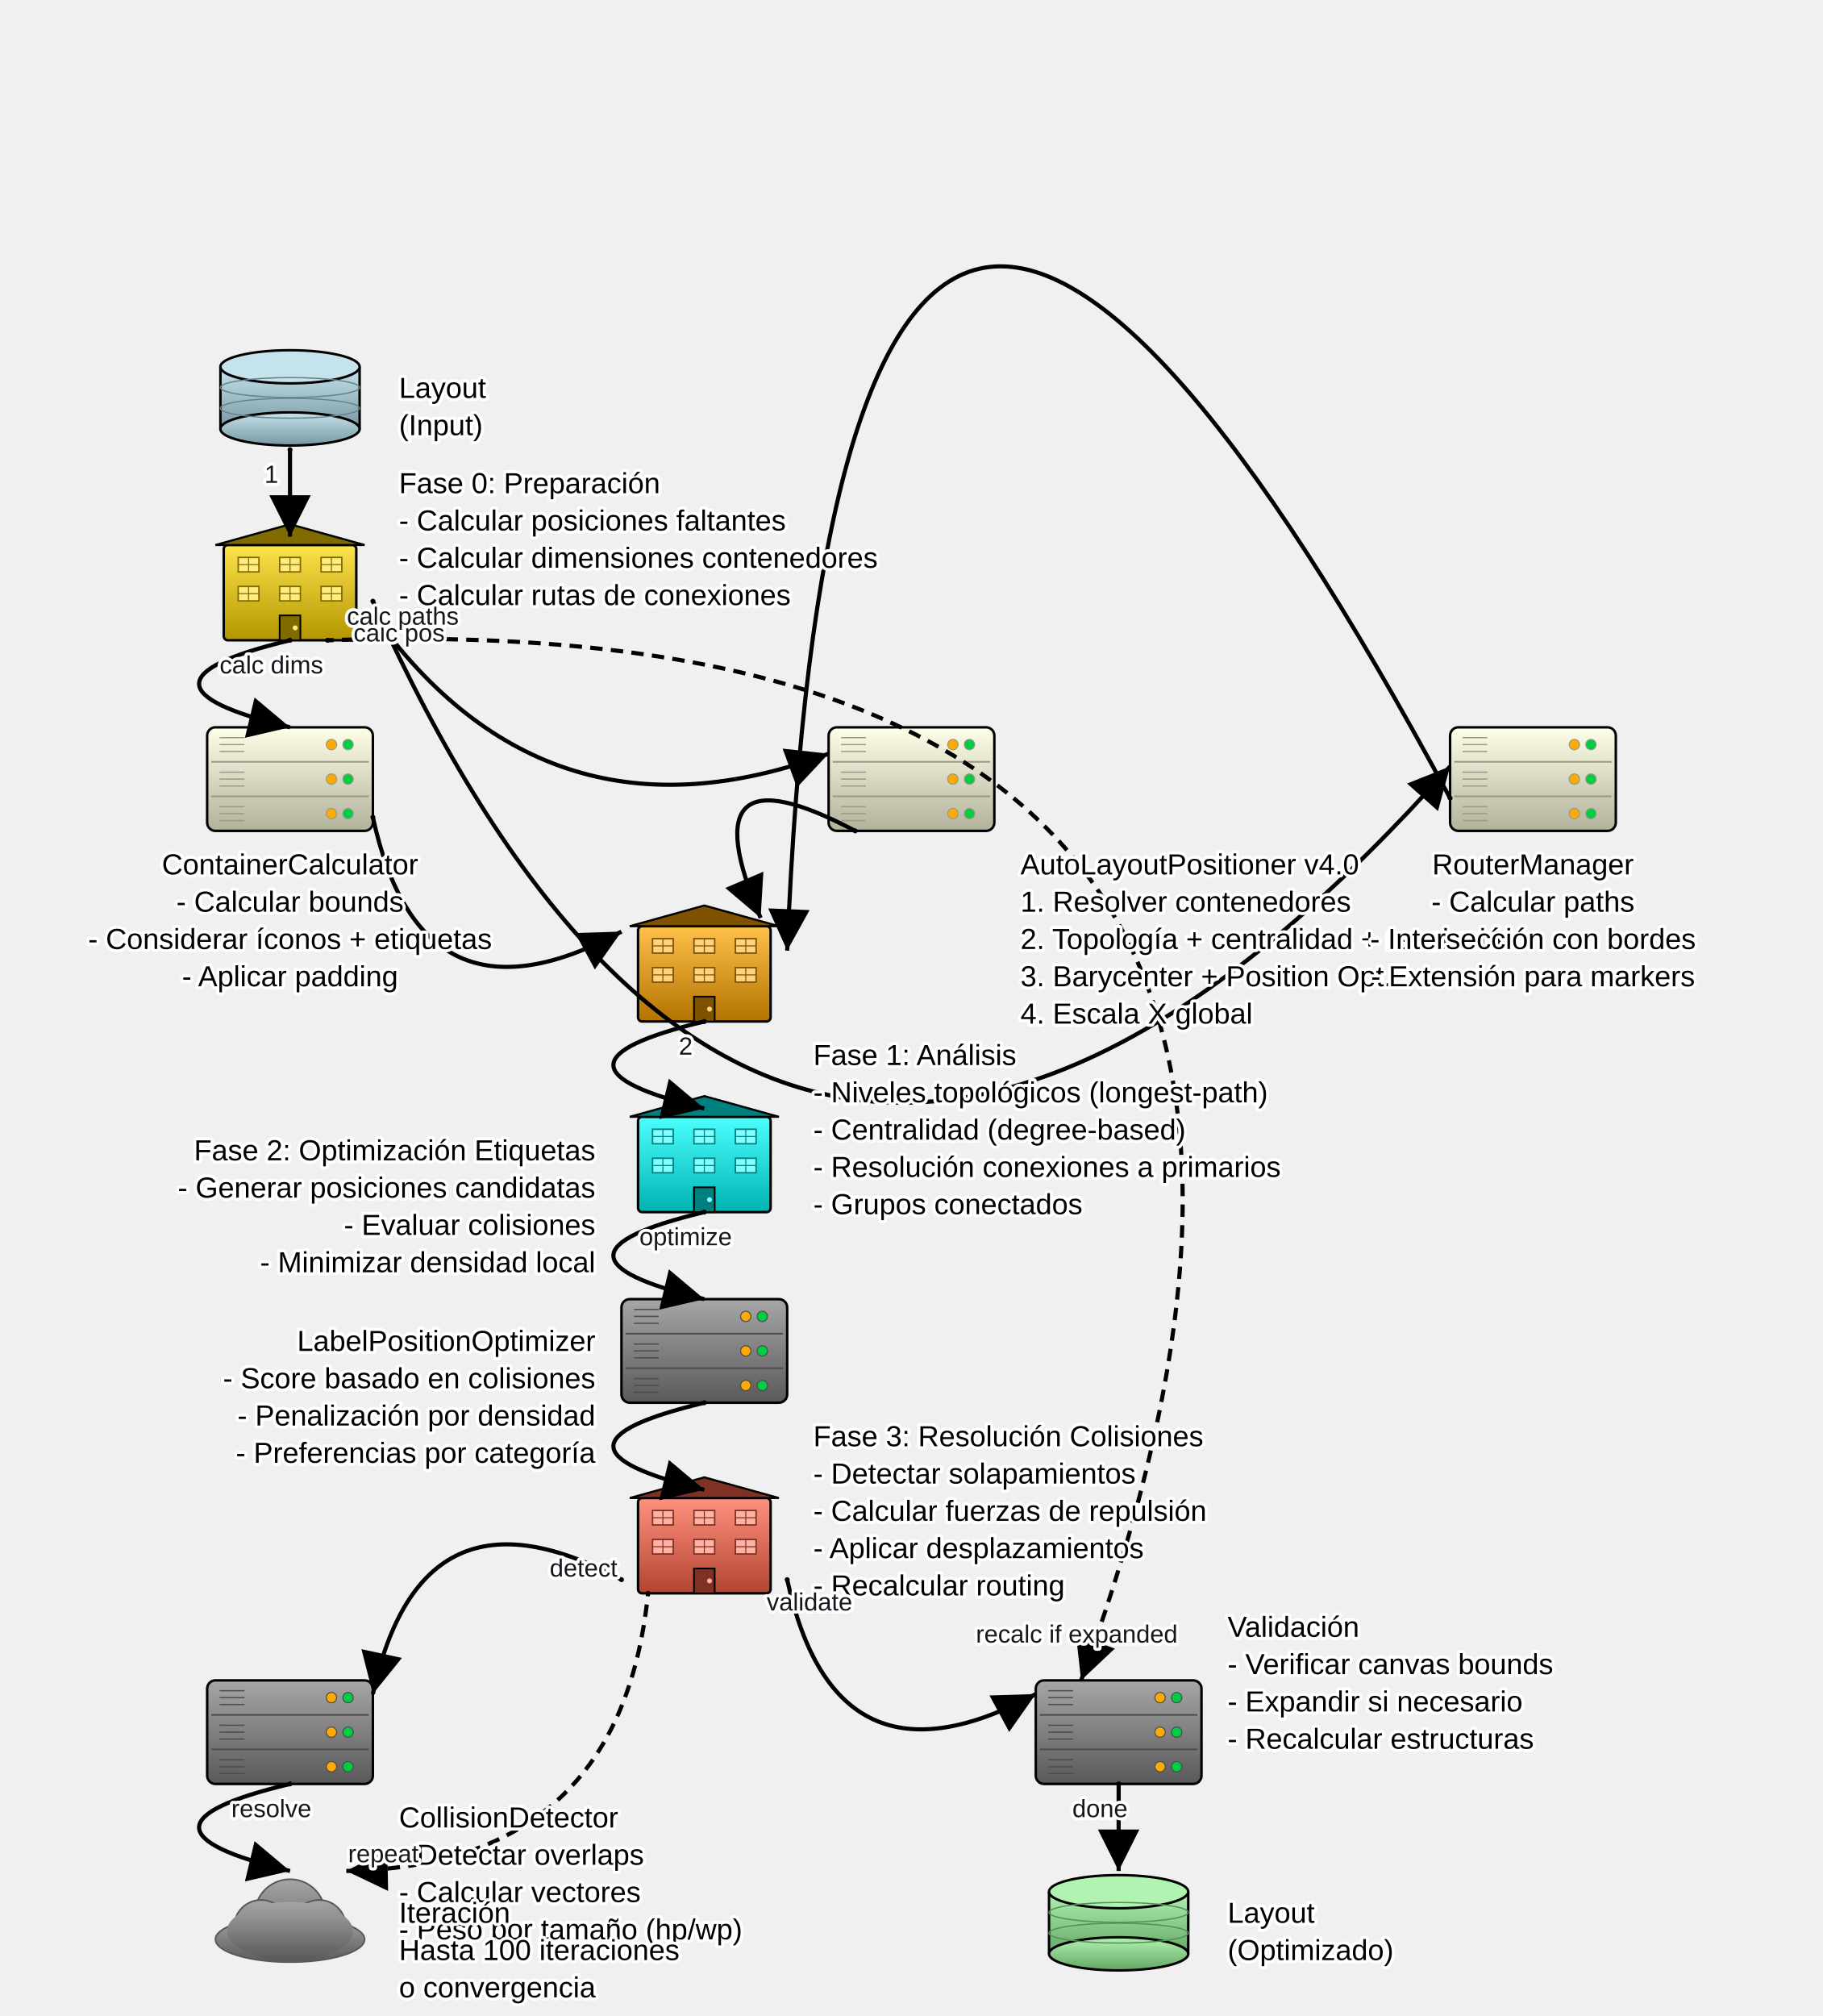
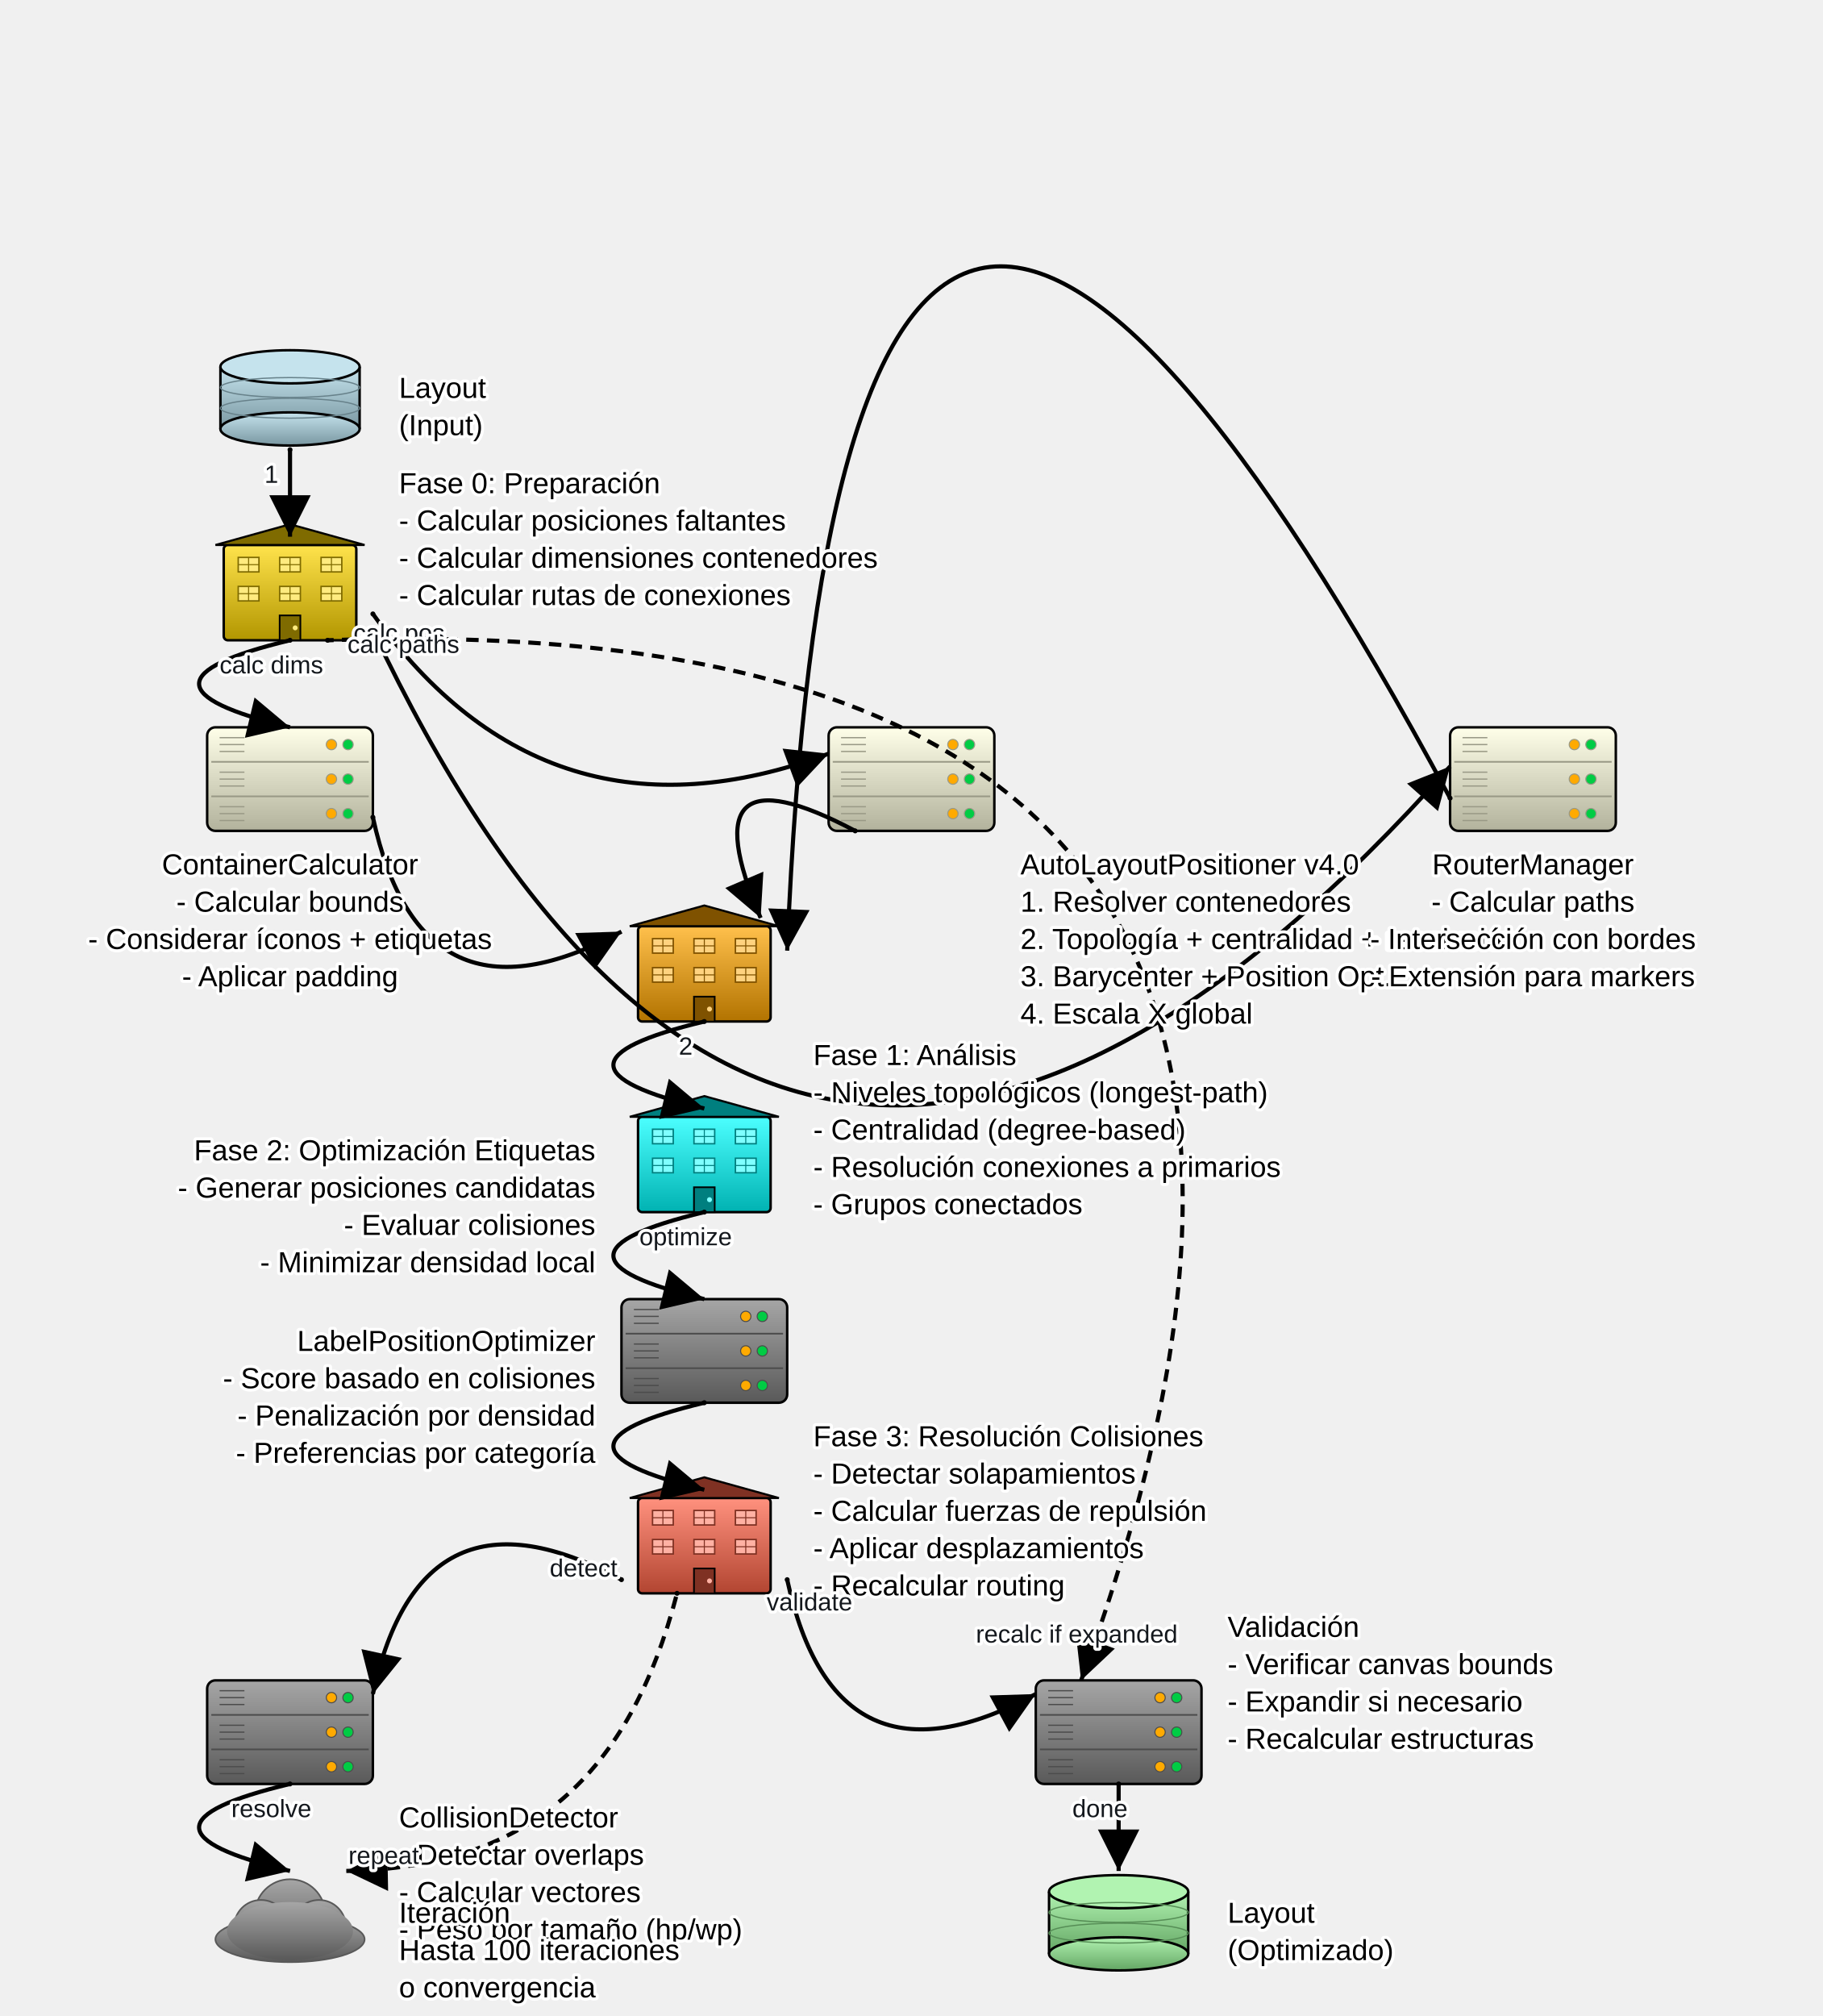
<svg xmlns="http://www.w3.org/2000/svg" baseProfile="full" height="973.037" version="1.1" viewBox="0,0,880.0,973.037" width="880.0">
  <defs>
    <style type="text/css">text{paint-order:stroke;stroke:#ffffff;stroke-width:3px;stroke-linejoin:round;stroke-linecap:round}</style>
    <filter height="140%" id="text-glow" width="140%" x="-20%" y="-20%">
      <feMerge>
        <feMergeNode in="SourceGraphic" />
      </feMerge>
    </filter>
    <marker id="arrow-end" markerHeight="10" markerWidth="10" orient="auto" refX="10" refY="5">
      <path d="M 0 0 L 10 5 L 0 10 z" fill="black" />
    </marker>
    <marker id="arrow-start" markerHeight="10" markerWidth="10" orient="auto" refX="0" refY="5">
      <path d="M 10 0 L 0 5 L 10 10 z" fill="black" />
    </marker>
    <marker id="circle-start" markerHeight="2.4" markerUnits="userSpaceOnUse" markerWidth="2.4" orient="auto" refX="1.2" refY="1.2">
      <circle cx="1.2" cy="1.2" fill="black" r="1.2" />
    </marker>
    <marker id="circle-end" markerHeight="2.4" markerUnits="userSpaceOnUse" markerWidth="2.4" orient="auto" refX="1.2" refY="1.2">
      <circle cx="1.2" cy="1.2" fill="black" r="1.2" />
    </marker>
    <linearGradient id="gradient-input" x1="0%" x2="0%" y1="0%" y2="100%">
      <stop offset="0%" stop-color="#c5e3ed" />
      <stop offset="100%" stop-color="#7997a1" />
    </linearGradient>
    <linearGradient id="gradient-phase0" x1="0%" x2="0%" y1="0%" y2="100%">
      <stop offset="0%" stop-color="#ffe34c" />
      <stop offset="100%" stop-color="#b29600" />
    </linearGradient>
    <linearGradient id="gradient-positioner" x1="0%" x2="0%" y1="0%" y2="100%">
      <stop offset="0%" stop-color="#ffffe9" />
      <stop offset="100%" stop-color="#b2b29c" />
    </linearGradient>
    <linearGradient id="gradient-container-calc" x1="0%" x2="0%" y1="0%" y2="100%">
      <stop offset="0%" stop-color="#ffffe9" />
      <stop offset="100%" stop-color="#b2b29c" />
    </linearGradient>
    <linearGradient id="gradient-router" x1="0%" x2="0%" y1="0%" y2="100%">
      <stop offset="0%" stop-color="#ffffe9" />
      <stop offset="100%" stop-color="#b2b29c" />
    </linearGradient>
    <linearGradient id="gradient-phase1" x1="0%" x2="0%" y1="0%" y2="100%">
      <stop offset="0%" stop-color="#ffc04c" />
      <stop offset="100%" stop-color="#b27300" />
    </linearGradient>
    <linearGradient id="gradient-phase2" x1="0%" x2="0%" y1="0%" y2="100%">
      <stop offset="0%" stop-color="#4cffff" />
      <stop offset="100%" stop-color="#00b2b2" />
    </linearGradient>
    <linearGradient id="gradient-label-optimizer" x1="0%" x2="0%" y1="0%" y2="100%">
      <stop offset="0%" stop-color="#a6a6a6" />
      <stop offset="100%" stop-color="#595959" />
    </linearGradient>
    <linearGradient id="gradient-phase3" x1="0%" x2="0%" y1="0%" y2="100%">
      <stop offset="0%" stop-color="#ff917e" />
      <stop offset="100%" stop-color="#b24531" />
    </linearGradient>
    <linearGradient id="gradient-collision-detector" x1="0%" x2="0%" y1="0%" y2="100%">
      <stop offset="0%" stop-color="#a6a6a6" />
      <stop offset="100%" stop-color="#595959" />
    </linearGradient>
    <linearGradient id="gradient-iterative" x1="0%" x2="0%" y1="0%" y2="100%">
      <stop offset="0%" stop-color="#a6a6a6" />
      <stop offset="100%" stop-color="#595959" />
    </linearGradient>
    <linearGradient id="gradient-validation" x1="0%" x2="0%" y1="0%" y2="100%">
      <stop offset="0%" stop-color="#a6a6a6" />
      <stop offset="100%" stop-color="#595959" />
    </linearGradient>
    <linearGradient id="gradient-output" x1="0%" x2="0%" y1="0%" y2="100%">
      <stop offset="0%" stop-color="#b1f3b1" />
      <stop offset="100%" stop-color="#64a664" />
    </linearGradient>
  </defs>
  <g id="input">
    <rect fill="url(#gradient-input)" height="30.0" stroke="none" width="67.2" x="106.4" y="177.037" />
    <line stroke="black" stroke-width="1.2" x1="106.4" x2="106.4" y1="177.037" y2="207.037" />
    <line stroke="black" stroke-width="1.2" x1="173.6" x2="173.6" y1="177.037" y2="207.037" />
    <ellipse cx="140.0" cy="207.037" fill="url(#gradient-input)" rx="33.6" ry="8" stroke="black" stroke-width="1.2" />
    <ellipse cx="140.0" cy="177.037" fill="#c5e3ed" rx="33.6" ry="8" stroke="black" stroke-width="1.2" />
    <ellipse cx="140.0" cy="187.037" fill="none" rx="33.6" ry="4.8" stroke="#67818a" stroke-width="0.6" />
    <ellipse cx="140.0" cy="197.037" fill="none" rx="33.6" ry="4.8" stroke="#67818a" stroke-width="0.6" />
  </g>
  <g id="phase0">
    <rect fill="url(#gradient-phase0)" height="46" rx="2" ry="2" stroke="black" stroke-width="1.2" width="64" x="108.0" y="263.037" />
    <polygon fill="#7f6b00" points="104.0,263.037 140.0,253.037 176.0,263.037" stroke="black" stroke-width="1.0" />
    <rect fill="#ffeb7f" height="7" stroke="#7f6b00" stroke-width="0.7" width="10" x="115.0" y="269.037" />
    <line stroke="#7f6b00" stroke-width="0.5" x1="120.0" x2="120.0" y1="269.037" y2="276.037" />
    <line stroke="#7f6b00" stroke-width="0.5" x1="115.0" x2="125.0" y1="272.537" y2="272.537" />
    <rect fill="#ffeb7f" height="7" stroke="#7f6b00" stroke-width="0.7" width="10" x="135.0" y="269.037" />
    <line stroke="#7f6b00" stroke-width="0.5" x1="140.0" x2="140.0" y1="269.037" y2="276.037" />
    <line stroke="#7f6b00" stroke-width="0.5" x1="135.0" x2="145.0" y1="272.537" y2="272.537" />
    <rect fill="#ffeb7f" height="7" stroke="#7f6b00" stroke-width="0.7" width="10" x="155.0" y="269.037" />
    <line stroke="#7f6b00" stroke-width="0.5" x1="160.0" x2="160.0" y1="269.037" y2="276.037" />
    <line stroke="#7f6b00" stroke-width="0.5" x1="155.0" x2="165.0" y1="272.537" y2="272.537" />
    <rect fill="#ffeb7f" height="7" stroke="#7f6b00" stroke-width="0.7" width="10" x="115.0" y="283.037" />
    <line stroke="#7f6b00" stroke-width="0.5" x1="120.0" x2="120.0" y1="283.037" y2="290.037" />
    <line stroke="#7f6b00" stroke-width="0.5" x1="115.0" x2="125.0" y1="286.537" y2="286.537" />
    <rect fill="#ffeb7f" height="7" stroke="#7f6b00" stroke-width="0.7" width="10" x="135.0" y="283.037" />
    <line stroke="#7f6b00" stroke-width="0.5" x1="140.0" x2="140.0" y1="283.037" y2="290.037" />
    <line stroke="#7f6b00" stroke-width="0.5" x1="135.0" x2="145.0" y1="286.537" y2="286.537" />
    <rect fill="#ffeb7f" height="7" stroke="#7f6b00" stroke-width="0.7" width="10" x="155.0" y="283.037" />
    <line stroke="#7f6b00" stroke-width="0.5" x1="160.0" x2="160.0" y1="283.037" y2="290.037" />
    <line stroke="#7f6b00" stroke-width="0.5" x1="155.0" x2="165.0" y1="286.537" y2="286.537" />
    <rect fill="#7f6b00" height="12" stroke="black" stroke-width="0.8" width="10" x="135.0" y="297.037" />
    <circle cx="142.5" cy="303.037" fill="#ffeb7f" r="1.2" />
  </g>
  <g id="positioner">
    <rect fill="url(#gradient-positioner)" height="50" rx="4" ry="4" stroke="black" stroke-width="1.2" width="80" x="400.0" y="351.037" />
    <line stroke="#999986" stroke-width="0.8" x1="402.0" x2="478.0" y1="367.704" y2="367.704" />
    <line stroke="#999986" stroke-width="0.8" x1="402.0" x2="478.0" y1="384.37" y2="384.37" />
    <circle cx="468.0" cy="359.37" fill="#00cc44" r="2.5" stroke="#999986" stroke-width="0.5" />
    <circle cx="460.0" cy="359.37" fill="#ffaa00" r="2.5" stroke="#999986" stroke-width="0.5" />
    <circle cx="468.0" cy="376.037" fill="#00cc44" r="2.5" stroke="#999986" stroke-width="0.5" />
    <circle cx="460.0" cy="376.037" fill="#ffaa00" r="2.5" stroke="#999986" stroke-width="0.5" />
    <circle cx="468.0" cy="392.704" fill="#00cc44" r="2.5" stroke="#999986" stroke-width="0.5" />
    <circle cx="460.0" cy="392.704" fill="#ffaa00" r="2.5" stroke="#999986" stroke-width="0.5" />
    <line stroke="#999986" stroke-width="0.6" x1="406.0" x2="418.0" y1="356.037" y2="356.037" />
    <line stroke="#999986" stroke-width="0.6" x1="406.0" x2="418.0" y1="359.37" y2="359.37" />
    <line stroke="#999986" stroke-width="0.6" x1="406.0" x2="418.0" y1="362.704" y2="362.704" />
    <line stroke="#999986" stroke-width="0.6" x1="406.0" x2="418.0" y1="372.704" y2="372.704" />
    <line stroke="#999986" stroke-width="0.6" x1="406.0" x2="418.0" y1="376.037" y2="376.037" />
    <line stroke="#999986" stroke-width="0.6" x1="406.0" x2="418.0" y1="379.37" y2="379.37" />
    <line stroke="#999986" stroke-width="0.6" x1="406.0" x2="418.0" y1="389.37" y2="389.37" />
    <line stroke="#999986" stroke-width="0.6" x1="406.0" x2="418.0" y1="392.704" y2="392.704" />
    <line stroke="#999986" stroke-width="0.6" x1="406.0" x2="418.0" y1="396.037" y2="396.037" />
  </g>
  <g id="container-calc">
    <rect fill="url(#gradient-container-calc)" height="50" rx="4" ry="4" stroke="black" stroke-width="1.2" width="80" x="100.0" y="351.037" />
    <line stroke="#999986" stroke-width="0.8" x1="102.0" x2="178.0" y1="367.704" y2="367.704" />
    <line stroke="#999986" stroke-width="0.8" x1="102.0" x2="178.0" y1="384.37" y2="384.37" />
    <circle cx="168.0" cy="359.37" fill="#00cc44" r="2.5" stroke="#999986" stroke-width="0.5" />
    <circle cx="160.0" cy="359.37" fill="#ffaa00" r="2.5" stroke="#999986" stroke-width="0.5" />
    <circle cx="168.0" cy="376.037" fill="#00cc44" r="2.5" stroke="#999986" stroke-width="0.5" />
    <circle cx="160.0" cy="376.037" fill="#ffaa00" r="2.5" stroke="#999986" stroke-width="0.5" />
    <circle cx="168.0" cy="392.704" fill="#00cc44" r="2.5" stroke="#999986" stroke-width="0.5" />
    <circle cx="160.0" cy="392.704" fill="#ffaa00" r="2.5" stroke="#999986" stroke-width="0.5" />
    <line stroke="#999986" stroke-width="0.6" x1="106.0" x2="118.0" y1="356.037" y2="356.037" />
    <line stroke="#999986" stroke-width="0.6" x1="106.0" x2="118.0" y1="359.37" y2="359.37" />
    <line stroke="#999986" stroke-width="0.6" x1="106.0" x2="118.0" y1="362.704" y2="362.704" />
    <line stroke="#999986" stroke-width="0.6" x1="106.0" x2="118.0" y1="372.704" y2="372.704" />
    <line stroke="#999986" stroke-width="0.6" x1="106.0" x2="118.0" y1="376.037" y2="376.037" />
    <line stroke="#999986" stroke-width="0.6" x1="106.0" x2="118.0" y1="379.37" y2="379.37" />
    <line stroke="#999986" stroke-width="0.6" x1="106.0" x2="118.0" y1="389.37" y2="389.37" />
    <line stroke="#999986" stroke-width="0.6" x1="106.0" x2="118.0" y1="392.704" y2="392.704" />
    <line stroke="#999986" stroke-width="0.6" x1="106.0" x2="118.0" y1="396.037" y2="396.037" />
  </g>
  <g id="router">
    <rect fill="url(#gradient-router)" height="50" rx="4" ry="4" stroke="black" stroke-width="1.2" width="80" x="700.0" y="351.037" />
    <line stroke="#999986" stroke-width="0.8" x1="702.0" x2="778.0" y1="367.704" y2="367.704" />
    <line stroke="#999986" stroke-width="0.8" x1="702.0" x2="778.0" y1="384.37" y2="384.37" />
    <circle cx="768.0" cy="359.37" fill="#00cc44" r="2.5" stroke="#999986" stroke-width="0.5" />
    <circle cx="760.0" cy="359.37" fill="#ffaa00" r="2.5" stroke="#999986" stroke-width="0.5" />
    <circle cx="768.0" cy="376.037" fill="#00cc44" r="2.5" stroke="#999986" stroke-width="0.5" />
    <circle cx="760.0" cy="376.037" fill="#ffaa00" r="2.5" stroke="#999986" stroke-width="0.5" />
    <circle cx="768.0" cy="392.704" fill="#00cc44" r="2.5" stroke="#999986" stroke-width="0.5" />
    <circle cx="760.0" cy="392.704" fill="#ffaa00" r="2.5" stroke="#999986" stroke-width="0.5" />
    <line stroke="#999986" stroke-width="0.6" x1="706.0" x2="718.0" y1="356.037" y2="356.037" />
    <line stroke="#999986" stroke-width="0.6" x1="706.0" x2="718.0" y1="359.37" y2="359.37" />
    <line stroke="#999986" stroke-width="0.6" x1="706.0" x2="718.0" y1="362.704" y2="362.704" />
    <line stroke="#999986" stroke-width="0.6" x1="706.0" x2="718.0" y1="372.704" y2="372.704" />
    <line stroke="#999986" stroke-width="0.6" x1="706.0" x2="718.0" y1="376.037" y2="376.037" />
    <line stroke="#999986" stroke-width="0.6" x1="706.0" x2="718.0" y1="379.37" y2="379.37" />
    <line stroke="#999986" stroke-width="0.6" x1="706.0" x2="718.0" y1="389.37" y2="389.37" />
    <line stroke="#999986" stroke-width="0.6" x1="706.0" x2="718.0" y1="392.704" y2="392.704" />
    <line stroke="#999986" stroke-width="0.6" x1="706.0" x2="718.0" y1="396.037" y2="396.037" />
  </g>
  <g id="phase1">
    <rect fill="url(#gradient-phase1)" height="46" rx="2" ry="2" stroke="black" stroke-width="1.2" width="64" x="308.0" y="447.037" />
    <polygon fill="#7f5200" points="304.0,447.037 340.0,437.037 376.0,447.037" stroke="black" stroke-width="1.0" />
    <rect fill="#ffd27f" height="7" stroke="#7f5200" stroke-width="0.7" width="10" x="315.0" y="453.037" />
    <line stroke="#7f5200" stroke-width="0.5" x1="320.0" x2="320.0" y1="453.037" y2="460.037" />
    <line stroke="#7f5200" stroke-width="0.5" x1="315.0" x2="325.0" y1="456.537" y2="456.537" />
    <rect fill="#ffd27f" height="7" stroke="#7f5200" stroke-width="0.7" width="10" x="335.0" y="453.037" />
    <line stroke="#7f5200" stroke-width="0.5" x1="340.0" x2="340.0" y1="453.037" y2="460.037" />
    <line stroke="#7f5200" stroke-width="0.5" x1="335.0" x2="345.0" y1="456.537" y2="456.537" />
    <rect fill="#ffd27f" height="7" stroke="#7f5200" stroke-width="0.7" width="10" x="355.0" y="453.037" />
    <line stroke="#7f5200" stroke-width="0.5" x1="360.0" x2="360.0" y1="453.037" y2="460.037" />
    <line stroke="#7f5200" stroke-width="0.5" x1="355.0" x2="365.0" y1="456.537" y2="456.537" />
    <rect fill="#ffd27f" height="7" stroke="#7f5200" stroke-width="0.7" width="10" x="315.0" y="467.037" />
    <line stroke="#7f5200" stroke-width="0.5" x1="320.0" x2="320.0" y1="467.037" y2="474.037" />
    <line stroke="#7f5200" stroke-width="0.5" x1="315.0" x2="325.0" y1="470.537" y2="470.537" />
    <rect fill="#ffd27f" height="7" stroke="#7f5200" stroke-width="0.7" width="10" x="335.0" y="467.037" />
    <line stroke="#7f5200" stroke-width="0.5" x1="340.0" x2="340.0" y1="467.037" y2="474.037" />
    <line stroke="#7f5200" stroke-width="0.5" x1="335.0" x2="345.0" y1="470.537" y2="470.537" />
    <rect fill="#ffd27f" height="7" stroke="#7f5200" stroke-width="0.7" width="10" x="355.0" y="467.037" />
    <line stroke="#7f5200" stroke-width="0.5" x1="360.0" x2="360.0" y1="467.037" y2="474.037" />
    <line stroke="#7f5200" stroke-width="0.5" x1="355.0" x2="365.0" y1="470.537" y2="470.537" />
    <rect fill="#7f5200" height="12" stroke="black" stroke-width="0.8" width="10" x="335.0" y="481.037" />
    <circle cx="342.5" cy="487.037" fill="#ffd27f" r="1.2" />
  </g>
  <g id="phase2">
    <rect fill="url(#gradient-phase2)" height="46" rx="2" ry="2" stroke="black" stroke-width="1.2" width="64" x="308.0" y="539.037" />
    <polygon fill="#007f7f" points="304.0,539.037 340.0,529.037 376.0,539.037" stroke="black" stroke-width="1.0" />
    <rect fill="#7fffff" height="7" stroke="#007f7f" stroke-width="0.7" width="10" x="315.0" y="545.037" />
    <line stroke="#007f7f" stroke-width="0.5" x1="320.0" x2="320.0" y1="545.037" y2="552.037" />
    <line stroke="#007f7f" stroke-width="0.5" x1="315.0" x2="325.0" y1="548.537" y2="548.537" />
    <rect fill="#7fffff" height="7" stroke="#007f7f" stroke-width="0.7" width="10" x="335.0" y="545.037" />
    <line stroke="#007f7f" stroke-width="0.5" x1="340.0" x2="340.0" y1="545.037" y2="552.037" />
    <line stroke="#007f7f" stroke-width="0.5" x1="335.0" x2="345.0" y1="548.537" y2="548.537" />
    <rect fill="#7fffff" height="7" stroke="#007f7f" stroke-width="0.7" width="10" x="355.0" y="545.037" />
    <line stroke="#007f7f" stroke-width="0.5" x1="360.0" x2="360.0" y1="545.037" y2="552.037" />
    <line stroke="#007f7f" stroke-width="0.5" x1="355.0" x2="365.0" y1="548.537" y2="548.537" />
    <rect fill="#7fffff" height="7" stroke="#007f7f" stroke-width="0.7" width="10" x="315.0" y="559.037" />
    <line stroke="#007f7f" stroke-width="0.5" x1="320.0" x2="320.0" y1="559.037" y2="566.037" />
    <line stroke="#007f7f" stroke-width="0.5" x1="315.0" x2="325.0" y1="562.537" y2="562.537" />
    <rect fill="#7fffff" height="7" stroke="#007f7f" stroke-width="0.7" width="10" x="335.0" y="559.037" />
    <line stroke="#007f7f" stroke-width="0.5" x1="340.0" x2="340.0" y1="559.037" y2="566.037" />
    <line stroke="#007f7f" stroke-width="0.5" x1="335.0" x2="345.0" y1="562.537" y2="562.537" />
    <rect fill="#7fffff" height="7" stroke="#007f7f" stroke-width="0.7" width="10" x="355.0" y="559.037" />
    <line stroke="#007f7f" stroke-width="0.5" x1="360.0" x2="360.0" y1="559.037" y2="566.037" />
    <line stroke="#007f7f" stroke-width="0.5" x1="355.0" x2="365.0" y1="562.537" y2="562.537" />
    <rect fill="#007f7f" height="12" stroke="black" stroke-width="0.8" width="10" x="335.0" y="573.037" />
    <circle cx="342.5" cy="579.037" fill="#7fffff" r="1.2" />
  </g>
  <g id="label-optimizer">
    <rect fill="url(#gradient-label-optimizer)" height="50" rx="4" ry="4" stroke="black" stroke-width="1.2" width="80" x="300.0" y="627.037" />
    <line stroke="#4c4c4c" stroke-width="0.8" x1="302.0" x2="378.0" y1="643.704" y2="643.704" />
    <line stroke="#4c4c4c" stroke-width="0.8" x1="302.0" x2="378.0" y1="660.37" y2="660.37" />
    <circle cx="368.0" cy="635.37" fill="#00cc44" r="2.5" stroke="#4c4c4c" stroke-width="0.5" />
    <circle cx="360.0" cy="635.37" fill="#ffaa00" r="2.5" stroke="#4c4c4c" stroke-width="0.5" />
    <circle cx="368.0" cy="652.037" fill="#00cc44" r="2.5" stroke="#4c4c4c" stroke-width="0.5" />
    <circle cx="360.0" cy="652.037" fill="#ffaa00" r="2.5" stroke="#4c4c4c" stroke-width="0.5" />
    <circle cx="368.0" cy="668.704" fill="#00cc44" r="2.5" stroke="#4c4c4c" stroke-width="0.5" />
    <circle cx="360.0" cy="668.704" fill="#ffaa00" r="2.5" stroke="#4c4c4c" stroke-width="0.5" />
    <line stroke="#4c4c4c" stroke-width="0.6" x1="306.0" x2="318.0" y1="632.037" y2="632.037" />
    <line stroke="#4c4c4c" stroke-width="0.6" x1="306.0" x2="318.0" y1="635.37" y2="635.37" />
    <line stroke="#4c4c4c" stroke-width="0.6" x1="306.0" x2="318.0" y1="638.704" y2="638.704" />
    <line stroke="#4c4c4c" stroke-width="0.6" x1="306.0" x2="318.0" y1="648.704" y2="648.704" />
    <line stroke="#4c4c4c" stroke-width="0.6" x1="306.0" x2="318.0" y1="652.037" y2="652.037" />
    <line stroke="#4c4c4c" stroke-width="0.6" x1="306.0" x2="318.0" y1="655.37" y2="655.37" />
    <line stroke="#4c4c4c" stroke-width="0.6" x1="306.0" x2="318.0" y1="665.37" y2="665.37" />
    <line stroke="#4c4c4c" stroke-width="0.6" x1="306.0" x2="318.0" y1="668.704" y2="668.704" />
    <line stroke="#4c4c4c" stroke-width="0.6" x1="306.0" x2="318.0" y1="672.037" y2="672.037" />
  </g>
  <g id="phase3">
    <rect fill="url(#gradient-phase3)" height="46" rx="2" ry="2" stroke="black" stroke-width="1.2" width="64" x="308.0" y="723.037" />
    <polygon fill="#7f3123" points="304.0,723.037 340.0,713.037 376.0,723.037" stroke="black" stroke-width="1.0" />
    <rect fill="#ffb1a3" height="7" stroke="#7f3123" stroke-width="0.7" width="10" x="315.0" y="729.037" />
    <line stroke="#7f3123" stroke-width="0.5" x1="320.0" x2="320.0" y1="729.037" y2="736.037" />
    <line stroke="#7f3123" stroke-width="0.5" x1="315.0" x2="325.0" y1="732.537" y2="732.537" />
    <rect fill="#ffb1a3" height="7" stroke="#7f3123" stroke-width="0.7" width="10" x="335.0" y="729.037" />
    <line stroke="#7f3123" stroke-width="0.5" x1="340.0" x2="340.0" y1="729.037" y2="736.037" />
    <line stroke="#7f3123" stroke-width="0.5" x1="335.0" x2="345.0" y1="732.537" y2="732.537" />
    <rect fill="#ffb1a3" height="7" stroke="#7f3123" stroke-width="0.7" width="10" x="355.0" y="729.037" />
    <line stroke="#7f3123" stroke-width="0.5" x1="360.0" x2="360.0" y1="729.037" y2="736.037" />
    <line stroke="#7f3123" stroke-width="0.5" x1="355.0" x2="365.0" y1="732.537" y2="732.537" />
    <rect fill="#ffb1a3" height="7" stroke="#7f3123" stroke-width="0.7" width="10" x="315.0" y="743.037" />
    <line stroke="#7f3123" stroke-width="0.5" x1="320.0" x2="320.0" y1="743.037" y2="750.037" />
    <line stroke="#7f3123" stroke-width="0.5" x1="315.0" x2="325.0" y1="746.537" y2="746.537" />
    <rect fill="#ffb1a3" height="7" stroke="#7f3123" stroke-width="0.7" width="10" x="335.0" y="743.037" />
    <line stroke="#7f3123" stroke-width="0.5" x1="340.0" x2="340.0" y1="743.037" y2="750.037" />
    <line stroke="#7f3123" stroke-width="0.5" x1="335.0" x2="345.0" y1="746.537" y2="746.537" />
    <rect fill="#ffb1a3" height="7" stroke="#7f3123" stroke-width="0.7" width="10" x="355.0" y="743.037" />
    <line stroke="#7f3123" stroke-width="0.5" x1="360.0" x2="360.0" y1="743.037" y2="750.037" />
    <line stroke="#7f3123" stroke-width="0.5" x1="355.0" x2="365.0" y1="746.537" y2="746.537" />
    <rect fill="#7f3123" height="12" stroke="black" stroke-width="0.8" width="10" x="335.0" y="757.037" />
    <circle cx="342.5" cy="763.037" fill="#ffb1a3" r="1.2" />
  </g>
  <g id="collision-detector">
    <rect fill="url(#gradient-collision-detector)" height="50" rx="4" ry="4" stroke="black" stroke-width="1.2" width="80" x="100.0" y="811.037" />
    <line stroke="#4c4c4c" stroke-width="0.8" x1="102.0" x2="178.0" y1="827.704" y2="827.704" />
    <line stroke="#4c4c4c" stroke-width="0.8" x1="102.0" x2="178.0" y1="844.37" y2="844.37" />
    <circle cx="168.0" cy="819.37" fill="#00cc44" r="2.5" stroke="#4c4c4c" stroke-width="0.5" />
    <circle cx="160.0" cy="819.37" fill="#ffaa00" r="2.5" stroke="#4c4c4c" stroke-width="0.5" />
    <circle cx="168.0" cy="836.037" fill="#00cc44" r="2.5" stroke="#4c4c4c" stroke-width="0.5" />
    <circle cx="160.0" cy="836.037" fill="#ffaa00" r="2.5" stroke="#4c4c4c" stroke-width="0.5" />
    <circle cx="168.0" cy="852.704" fill="#00cc44" r="2.5" stroke="#4c4c4c" stroke-width="0.5" />
    <circle cx="160.0" cy="852.704" fill="#ffaa00" r="2.5" stroke="#4c4c4c" stroke-width="0.5" />
    <line stroke="#4c4c4c" stroke-width="0.6" x1="106.0" x2="118.0" y1="816.037" y2="816.037" />
    <line stroke="#4c4c4c" stroke-width="0.6" x1="106.0" x2="118.0" y1="819.37" y2="819.37" />
    <line stroke="#4c4c4c" stroke-width="0.6" x1="106.0" x2="118.0" y1="822.704" y2="822.704" />
    <line stroke="#4c4c4c" stroke-width="0.6" x1="106.0" x2="118.0" y1="832.704" y2="832.704" />
    <line stroke="#4c4c4c" stroke-width="0.6" x1="106.0" x2="118.0" y1="836.037" y2="836.037" />
    <line stroke="#4c4c4c" stroke-width="0.6" x1="106.0" x2="118.0" y1="839.37" y2="839.37" />
    <line stroke="#4c4c4c" stroke-width="0.6" x1="106.0" x2="118.0" y1="849.37" y2="849.37" />
    <line stroke="#4c4c4c" stroke-width="0.6" x1="106.0" x2="118.0" y1="852.704" y2="852.704" />
    <line stroke="#4c4c4c" stroke-width="0.6" x1="106.0" x2="118.0" y1="856.037" y2="856.037" />
  </g>
  <g id="iterative">
    <ellipse cx="140.0" cy="936.037" fill="url(#gradient-iterative)" rx="36.0" ry="11.0" stroke="#595959" stroke-width="0.8" />
    <circle cx="140.0" cy="924.037" fill="url(#gradient-iterative)" r="17.0" stroke="#595959" stroke-width="0.8" />
    <circle cx="126.0" cy="930.037" fill="url(#gradient-iterative)" r="13.0" stroke="#595959" stroke-width="0.8" />
    <circle cx="154.0" cy="930.037" fill="url(#gradient-iterative)" r="13.0" stroke="#595959" stroke-width="0.8" />
    <ellipse cx="140.0" cy="932.037" fill="url(#gradient-iterative)" rx="30.4" ry="14" stroke="none" />
  </g>
  <g id="validation">
    <rect fill="url(#gradient-validation)" height="50" rx="4" ry="4" stroke="black" stroke-width="1.2" width="80" x="500.0" y="811.037" />
    <line stroke="#4c4c4c" stroke-width="0.8" x1="502.0" x2="578.0" y1="827.704" y2="827.704" />
    <line stroke="#4c4c4c" stroke-width="0.8" x1="502.0" x2="578.0" y1="844.37" y2="844.37" />
    <circle cx="568.0" cy="819.37" fill="#00cc44" r="2.5" stroke="#4c4c4c" stroke-width="0.5" />
    <circle cx="560.0" cy="819.37" fill="#ffaa00" r="2.5" stroke="#4c4c4c" stroke-width="0.5" />
    <circle cx="568.0" cy="836.037" fill="#00cc44" r="2.5" stroke="#4c4c4c" stroke-width="0.5" />
    <circle cx="560.0" cy="836.037" fill="#ffaa00" r="2.5" stroke="#4c4c4c" stroke-width="0.5" />
    <circle cx="568.0" cy="852.704" fill="#00cc44" r="2.5" stroke="#4c4c4c" stroke-width="0.5" />
    <circle cx="560.0" cy="852.704" fill="#ffaa00" r="2.5" stroke="#4c4c4c" stroke-width="0.5" />
    <line stroke="#4c4c4c" stroke-width="0.6" x1="506.0" x2="518.0" y1="816.037" y2="816.037" />
    <line stroke="#4c4c4c" stroke-width="0.6" x1="506.0" x2="518.0" y1="819.37" y2="819.37" />
    <line stroke="#4c4c4c" stroke-width="0.6" x1="506.0" x2="518.0" y1="822.704" y2="822.704" />
    <line stroke="#4c4c4c" stroke-width="0.6" x1="506.0" x2="518.0" y1="832.704" y2="832.704" />
    <line stroke="#4c4c4c" stroke-width="0.6" x1="506.0" x2="518.0" y1="836.037" y2="836.037" />
    <line stroke="#4c4c4c" stroke-width="0.6" x1="506.0" x2="518.0" y1="839.37" y2="839.37" />
    <line stroke="#4c4c4c" stroke-width="0.6" x1="506.0" x2="518.0" y1="849.37" y2="849.37" />
    <line stroke="#4c4c4c" stroke-width="0.6" x1="506.0" x2="518.0" y1="852.704" y2="852.704" />
    <line stroke="#4c4c4c" stroke-width="0.6" x1="506.0" x2="518.0" y1="856.037" y2="856.037" />
  </g>
  <g id="output">
    <rect fill="url(#gradient-output)" height="30.0" stroke="none" width="67.2" x="506.4" y="913.037" />
    <line stroke="black" stroke-width="1.2" x1="506.4" x2="506.4" y1="913.037" y2="943.037" />
    <line stroke="black" stroke-width="1.2" x1="573.6" x2="573.6" y1="913.037" y2="943.037" />
    <ellipse cx="540.0" cy="943.037" fill="url(#gradient-output)" rx="33.6" ry="8" stroke="black" stroke-width="1.2" />
    <ellipse cx="540.0" cy="913.037" fill="#b1f3b1" rx="33.6" ry="8" stroke="black" stroke-width="1.2" />
    <ellipse cx="540.0" cy="923.037" fill="none" rx="33.6" ry="4.8" stroke="#568e56" stroke-width="0.6" />
    <ellipse cx="540.0" cy="933.037" fill="none" rx="33.6" ry="4.8" stroke="#568e56" stroke-width="0.6" />
  </g>
  <polyline fill="none" marker-end="url(#arrow-end)" marker-start="url(#circle-start)" points="140.0,217.037 140.0,259.037" stroke="black" stroke-width="2" />
  <path d="M 180.0,296.304 C 236.176,374.741 309.509,397.23 400.0,363.77" fill="none" marker-end="url(#arrow-end)" marker-start="url(#circle-start)" stroke="black" stroke-width="2" />
  <path d="M 140.0,309.037 C 81.48,323.037 81.48,337.037 140.0,351.037" fill="none" marker-end="url(#arrow-end)" marker-start="url(#circle-start)" stroke="black" stroke-width="2" />
-   <path d="M 180.0,290.17 C 312.404,583.677 485.738,610.255 700.0,369.904" fill="none" marker-end="url(#arrow-end)" marker-start="url(#circle-start)" stroke="black" stroke-width="2" />
+   <path d="M 180.0,304.17 C 312.404,583.677 485.738,610.255 700.0,369.904" fill="none" marker-end="url(#arrow-end)" marker-start="url(#circle-start)" stroke="black" stroke-width="2" />
  <path d="M 412.826,401.037 C 357.987,371.97 342.77,385.97 367.174,443.037" fill="none" marker-end="url(#arrow-end)" marker-start="url(#circle-start)" stroke="black" stroke-width="2" />
  <path d="M 180.0,394.437 C 195.544,466.002 235.544,484.402 300.0,449.637" fill="none" marker-end="url(#arrow-end)" marker-start="url(#circle-start)" stroke="black" stroke-width="2" />
  <path d="M 700.0,385.237 C 503.686,20.0 397.02,44.533 380.0,458.837" fill="none" marker-end="url(#arrow-end)" marker-start="url(#circle-start)" stroke="black" stroke-width="2" />
  <path d="M 340.0,493.037 C 281.48,507.037 281.48,521.037 340.0,535.037" fill="none" marker-end="url(#arrow-end)" marker-start="url(#circle-start)" stroke="black" stroke-width="2" />
  <path d="M 340.0,585.037 C 281.48,599.037 281.48,613.037 340.0,627.037" fill="none" marker-end="url(#arrow-end)" marker-start="url(#circle-start)" stroke="black" stroke-width="2" />
  <path d="M 340.0,677.037 C 281.48,691.037 281.48,705.037 340.0,719.037" fill="none" marker-end="url(#arrow-end)" marker-start="url(#circle-start)" stroke="black" stroke-width="2" />
  <path d="M 300.0,762.437 C 235.544,727.672 195.544,746.072 180.0,817.637" fill="none" marker-end="url(#arrow-end)" marker-start="url(#circle-start)" stroke="black" stroke-width="2" />
  <path d="M 140.0,861.037 C 81.48,875.037 81.48,889.037 140.0,903.037" fill="none" marker-end="url(#arrow-end)" marker-start="url(#circle-start)" stroke="black" stroke-width="2" />
-   <path d="M 167.174,903.037 C 255.346,901.437 303.897,856.77 312.826,769.037" fill="none" marker-end="url(#circle-end)" marker-start="url(#arrow-start)" stroke="black" stroke-dasharray="6,4" stroke-width="2" />
+   <path d="M 167.174,903.037 C 255.346,901.437 303.897,856.77 326.826,769.037" fill="none" marker-end="url(#circle-end)" marker-start="url(#arrow-start)" stroke="black" stroke-dasharray="6,4" stroke-width="2" />
  <path d="M 380.0,762.437 C 395.544,834.002 435.544,852.402 500.0,817.637" fill="none" marker-end="url(#arrow-end)" marker-start="url(#circle-start)" stroke="black" stroke-width="2" />
  <path d="M 521.884,811.037 C 649.409,463.427 528.153,296.094 158.116,309.037" fill="none" marker-end="url(#circle-end)" marker-start="url(#arrow-start)" stroke="black" stroke-dasharray="6,4" stroke-width="2" />
  <polyline fill="none" marker-end="url(#arrow-end)" marker-start="url(#circle-start)" points="540.0,861.037 540.0,903.037" stroke="black" stroke-width="2" />
  <text fill="black" filter="url(#text-glow)" font-family="Arial, sans-serif" font-size="14px" text-anchor="start" x="192.6" y="192.037">Layout</text>
  <text fill="black" filter="url(#text-glow)" font-family="Arial, sans-serif" font-size="14px" text-anchor="start" x="192.6" y="210.037">(Input)</text>
  <text fill="black" filter="url(#text-glow)" font-family="Arial, sans-serif" font-size="14px" text-anchor="start" x="192.6" y="238.037">Fase 0: Preparación</text>
  <text fill="black" filter="url(#text-glow)" font-family="Arial, sans-serif" font-size="14px" text-anchor="start" x="192.6" y="256.037">- Calcular posiciones faltantes</text>
  <text fill="black" filter="url(#text-glow)" font-family="Arial, sans-serif" font-size="14px" text-anchor="start" x="192.6" y="274.037">- Calcular dimensiones contenedores</text>
  <text fill="black" filter="url(#text-glow)" font-family="Arial, sans-serif" font-size="14px" text-anchor="start" x="192.6" y="292.037">- Calcular rutas de conexiones</text>
  <text fill="black" filter="url(#text-glow)" font-family="Arial, sans-serif" font-size="14px" text-anchor="start" x="492.6" y="422.037">AutoLayoutPositioner v4.0</text>
  <text fill="black" filter="url(#text-glow)" font-family="Arial, sans-serif" font-size="14px" text-anchor="start" x="492.6" y="440.037">1. Resolver contenedores</text>
  <text fill="black" filter="url(#text-glow)" font-family="Arial, sans-serif" font-size="14px" text-anchor="start" x="492.6" y="458.037">2. Topología + centralidad + resolución</text>
  <text fill="black" filter="url(#text-glow)" font-family="Arial, sans-serif" font-size="14px" text-anchor="start" x="492.6" y="476.037">3. Barycenter + Position Opt.</text>
  <text fill="black" filter="url(#text-glow)" font-family="Arial, sans-serif" font-size="14px" text-anchor="start" x="492.6" y="494.037">4. Escala X global</text>
  <text fill="black" filter="url(#text-glow)" font-family="Arial, sans-serif" font-size="14px" text-anchor="middle" x="140.0" y="422.037">ContainerCalculator</text>
  <text fill="black" filter="url(#text-glow)" font-family="Arial, sans-serif" font-size="14px" text-anchor="middle" x="140.0" y="440.037">- Calcular bounds</text>
  <text fill="black" filter="url(#text-glow)" font-family="Arial, sans-serif" font-size="14px" text-anchor="middle" x="140.0" y="458.037">- Considerar íconos + etiquetas</text>
  <text fill="black" filter="url(#text-glow)" font-family="Arial, sans-serif" font-size="14px" text-anchor="middle" x="140.0" y="476.037">- Aplicar padding</text>
  <text fill="black" filter="url(#text-glow)" font-family="Arial, sans-serif" font-size="14px" text-anchor="middle" x="740.0" y="422.037">RouterManager</text>
  <text fill="black" filter="url(#text-glow)" font-family="Arial, sans-serif" font-size="14px" text-anchor="middle" x="740.0" y="440.037">- Calcular paths</text>
  <text fill="black" filter="url(#text-glow)" font-family="Arial, sans-serif" font-size="14px" text-anchor="middle" x="740.0" y="458.037">- Intersección con bordes</text>
  <text fill="black" filter="url(#text-glow)" font-family="Arial, sans-serif" font-size="14px" text-anchor="middle" x="740.0" y="476.037">- Extensión para markers</text>
  <text fill="black" filter="url(#text-glow)" font-family="Arial, sans-serif" font-size="14px" text-anchor="start" x="392.6" y="514.037">Fase 1: Análisis</text>
  <text fill="black" filter="url(#text-glow)" font-family="Arial, sans-serif" font-size="14px" text-anchor="start" x="392.6" y="532.037">- Niveles topológicos (longest-path)</text>
  <text fill="black" filter="url(#text-glow)" font-family="Arial, sans-serif" font-size="14px" text-anchor="start" x="392.6" y="550.037">- Centralidad (degree-based)</text>
  <text fill="black" filter="url(#text-glow)" font-family="Arial, sans-serif" font-size="14px" text-anchor="start" x="392.6" y="568.037">- Resolución conexiones a primarios</text>
  <text fill="black" filter="url(#text-glow)" font-family="Arial, sans-serif" font-size="14px" text-anchor="start" x="392.6" y="586.037">- Grupos conectados</text>
  <text fill="black" filter="url(#text-glow)" font-family="Arial, sans-serif" font-size="14px" text-anchor="end" x="287.4" y="560.037">Fase 2: Optimización Etiquetas</text>
  <text fill="black" filter="url(#text-glow)" font-family="Arial, sans-serif" font-size="14px" text-anchor="end" x="287.4" y="578.037">- Generar posiciones candidatas</text>
  <text fill="black" filter="url(#text-glow)" font-family="Arial, sans-serif" font-size="14px" text-anchor="end" x="287.4" y="596.037">- Evaluar colisiones</text>
  <text fill="black" filter="url(#text-glow)" font-family="Arial, sans-serif" font-size="14px" text-anchor="end" x="287.4" y="614.037">- Minimizar densidad local</text>
  <text fill="black" filter="url(#text-glow)" font-family="Arial, sans-serif" font-size="14px" text-anchor="end" x="287.4" y="652.037">LabelPositionOptimizer</text>
  <text fill="black" filter="url(#text-glow)" font-family="Arial, sans-serif" font-size="14px" text-anchor="end" x="287.4" y="670.037">- Score basado en colisiones</text>
  <text fill="black" filter="url(#text-glow)" font-family="Arial, sans-serif" font-size="14px" text-anchor="end" x="287.4" y="688.037">- Penalización por densidad</text>
  <text fill="black" filter="url(#text-glow)" font-family="Arial, sans-serif" font-size="14px" text-anchor="end" x="287.4" y="706.037">- Preferencias por categoría</text>
  <text fill="black" filter="url(#text-glow)" font-family="Arial, sans-serif" font-size="14px" text-anchor="start" x="392.6" y="698.037">Fase 3: Resolución Colisiones</text>
  <text fill="black" filter="url(#text-glow)" font-family="Arial, sans-serif" font-size="14px" text-anchor="start" x="392.6" y="716.037">- Detectar solapamientos</text>
  <text fill="black" filter="url(#text-glow)" font-family="Arial, sans-serif" font-size="14px" text-anchor="start" x="392.6" y="734.037">- Calcular fuerzas de repulsión</text>
  <text fill="black" filter="url(#text-glow)" font-family="Arial, sans-serif" font-size="14px" text-anchor="start" x="392.6" y="752.037">- Aplicar desplazamientos</text>
  <text fill="black" filter="url(#text-glow)" font-family="Arial, sans-serif" font-size="14px" text-anchor="start" x="392.6" y="770.037">- Recalcular routing</text>
  <text fill="black" filter="url(#text-glow)" font-family="Arial, sans-serif" font-size="14px" text-anchor="start" x="192.6" y="882.037">CollisionDetector</text>
  <text fill="black" filter="url(#text-glow)" font-family="Arial, sans-serif" font-size="14px" text-anchor="start" x="192.6" y="900.037">- Detectar overlaps</text>
  <text fill="black" filter="url(#text-glow)" font-family="Arial, sans-serif" font-size="14px" text-anchor="start" x="192.6" y="918.037">- Calcular vectores</text>
  <text fill="black" filter="url(#text-glow)" font-family="Arial, sans-serif" font-size="14px" text-anchor="start" x="192.6" y="936.037">- Peso por tamaño (hp/wp)</text>
  <text fill="black" filter="url(#text-glow)" font-family="Arial, sans-serif" font-size="14px" text-anchor="start" x="192.6" y="928.037">Iteración</text>
  <text fill="black" filter="url(#text-glow)" font-family="Arial, sans-serif" font-size="14px" text-anchor="start" x="192.6" y="946.037">Hasta 100 iteraciones</text>
  <text fill="black" filter="url(#text-glow)" font-family="Arial, sans-serif" font-size="14px" text-anchor="start" x="192.6" y="964.037">o convergencia</text>
  <text fill="black" filter="url(#text-glow)" font-family="Arial, sans-serif" font-size="14px" text-anchor="start" x="592.6" y="790.037">Validación</text>
  <text fill="black" filter="url(#text-glow)" font-family="Arial, sans-serif" font-size="14px" text-anchor="start" x="592.6" y="808.037">- Verificar canvas bounds</text>
  <text fill="black" filter="url(#text-glow)" font-family="Arial, sans-serif" font-size="14px" text-anchor="start" x="592.6" y="826.037">- Expandir si necesario</text>
  <text fill="black" filter="url(#text-glow)" font-family="Arial, sans-serif" font-size="14px" text-anchor="start" x="592.6" y="844.037">- Recalcular estructuras</text>
  <text fill="black" filter="url(#text-glow)" font-family="Arial, sans-serif" font-size="14px" text-anchor="start" x="592.6" y="928.037">Layout</text>
  <text fill="black" filter="url(#text-glow)" font-family="Arial, sans-serif" font-size="14px" text-anchor="start" x="592.6" y="946.037">(Optimizado)</text>
  <text fill="#14181d" font-family="Arial, sans-serif" font-size="12px" text-anchor="middle" x="131.0" y="233.037">1</text>
  <text fill="#14181d" font-family="Arial, sans-serif" font-size="12px" text-anchor="middle" x="192.658" y="309.599">calc pos</text>
  <text fill="#14181d" font-family="Arial, sans-serif" font-size="12px" text-anchor="middle" x="131.0" y="325.037">calc dims</text>
-   <text fill="#14181d" font-family="Arial, sans-serif" font-size="12px" text-anchor="middle" x="194.451" y="301.491">calc paths</text>
+   <text fill="#14181d" font-family="Arial, sans-serif" font-size="12px" text-anchor="middle" x="194.745" y="315.106">calc paths</text>
  <text fill="#14181d" font-family="Arial, sans-serif" font-size="12px" text-anchor="middle" x="331.0" y="509.037">2</text>
  <text fill="#14181d" font-family="Arial, sans-serif" font-size="12px" text-anchor="middle" x="331.0" y="601.037">optimize</text>
  <text fill="#14181d" font-family="Arial, sans-serif" font-size="12px" text-anchor="middle" x="281.703" y="760.947">detect</text>
  <text fill="#14181d" font-family="Arial, sans-serif" font-size="12px" text-anchor="middle" x="131.0" y="877.037">resolve</text>
-   <text fill="#14181d" font-family="Arial, sans-serif" font-size="12px" text-anchor="middle" x="185.042" y="898.827">repeat</text>
+   <text fill="#14181d" font-family="Arial, sans-serif" font-size="12px" text-anchor="middle" x="185.215" y="899.644">repeat</text>
  <text fill="#14181d" font-family="Arial, sans-serif" font-size="12px" text-anchor="middle" x="390.775" y="777.3">validate</text>
  <text fill="#14181d" font-family="Arial, sans-serif" font-size="12px" text-anchor="middle" x="519.783" y="792.8">recalc if expanded</text>
  <text fill="#14181d" font-family="Arial, sans-serif" font-size="12px" text-anchor="middle" x="531.0" y="877.037">done</text>
</svg>
